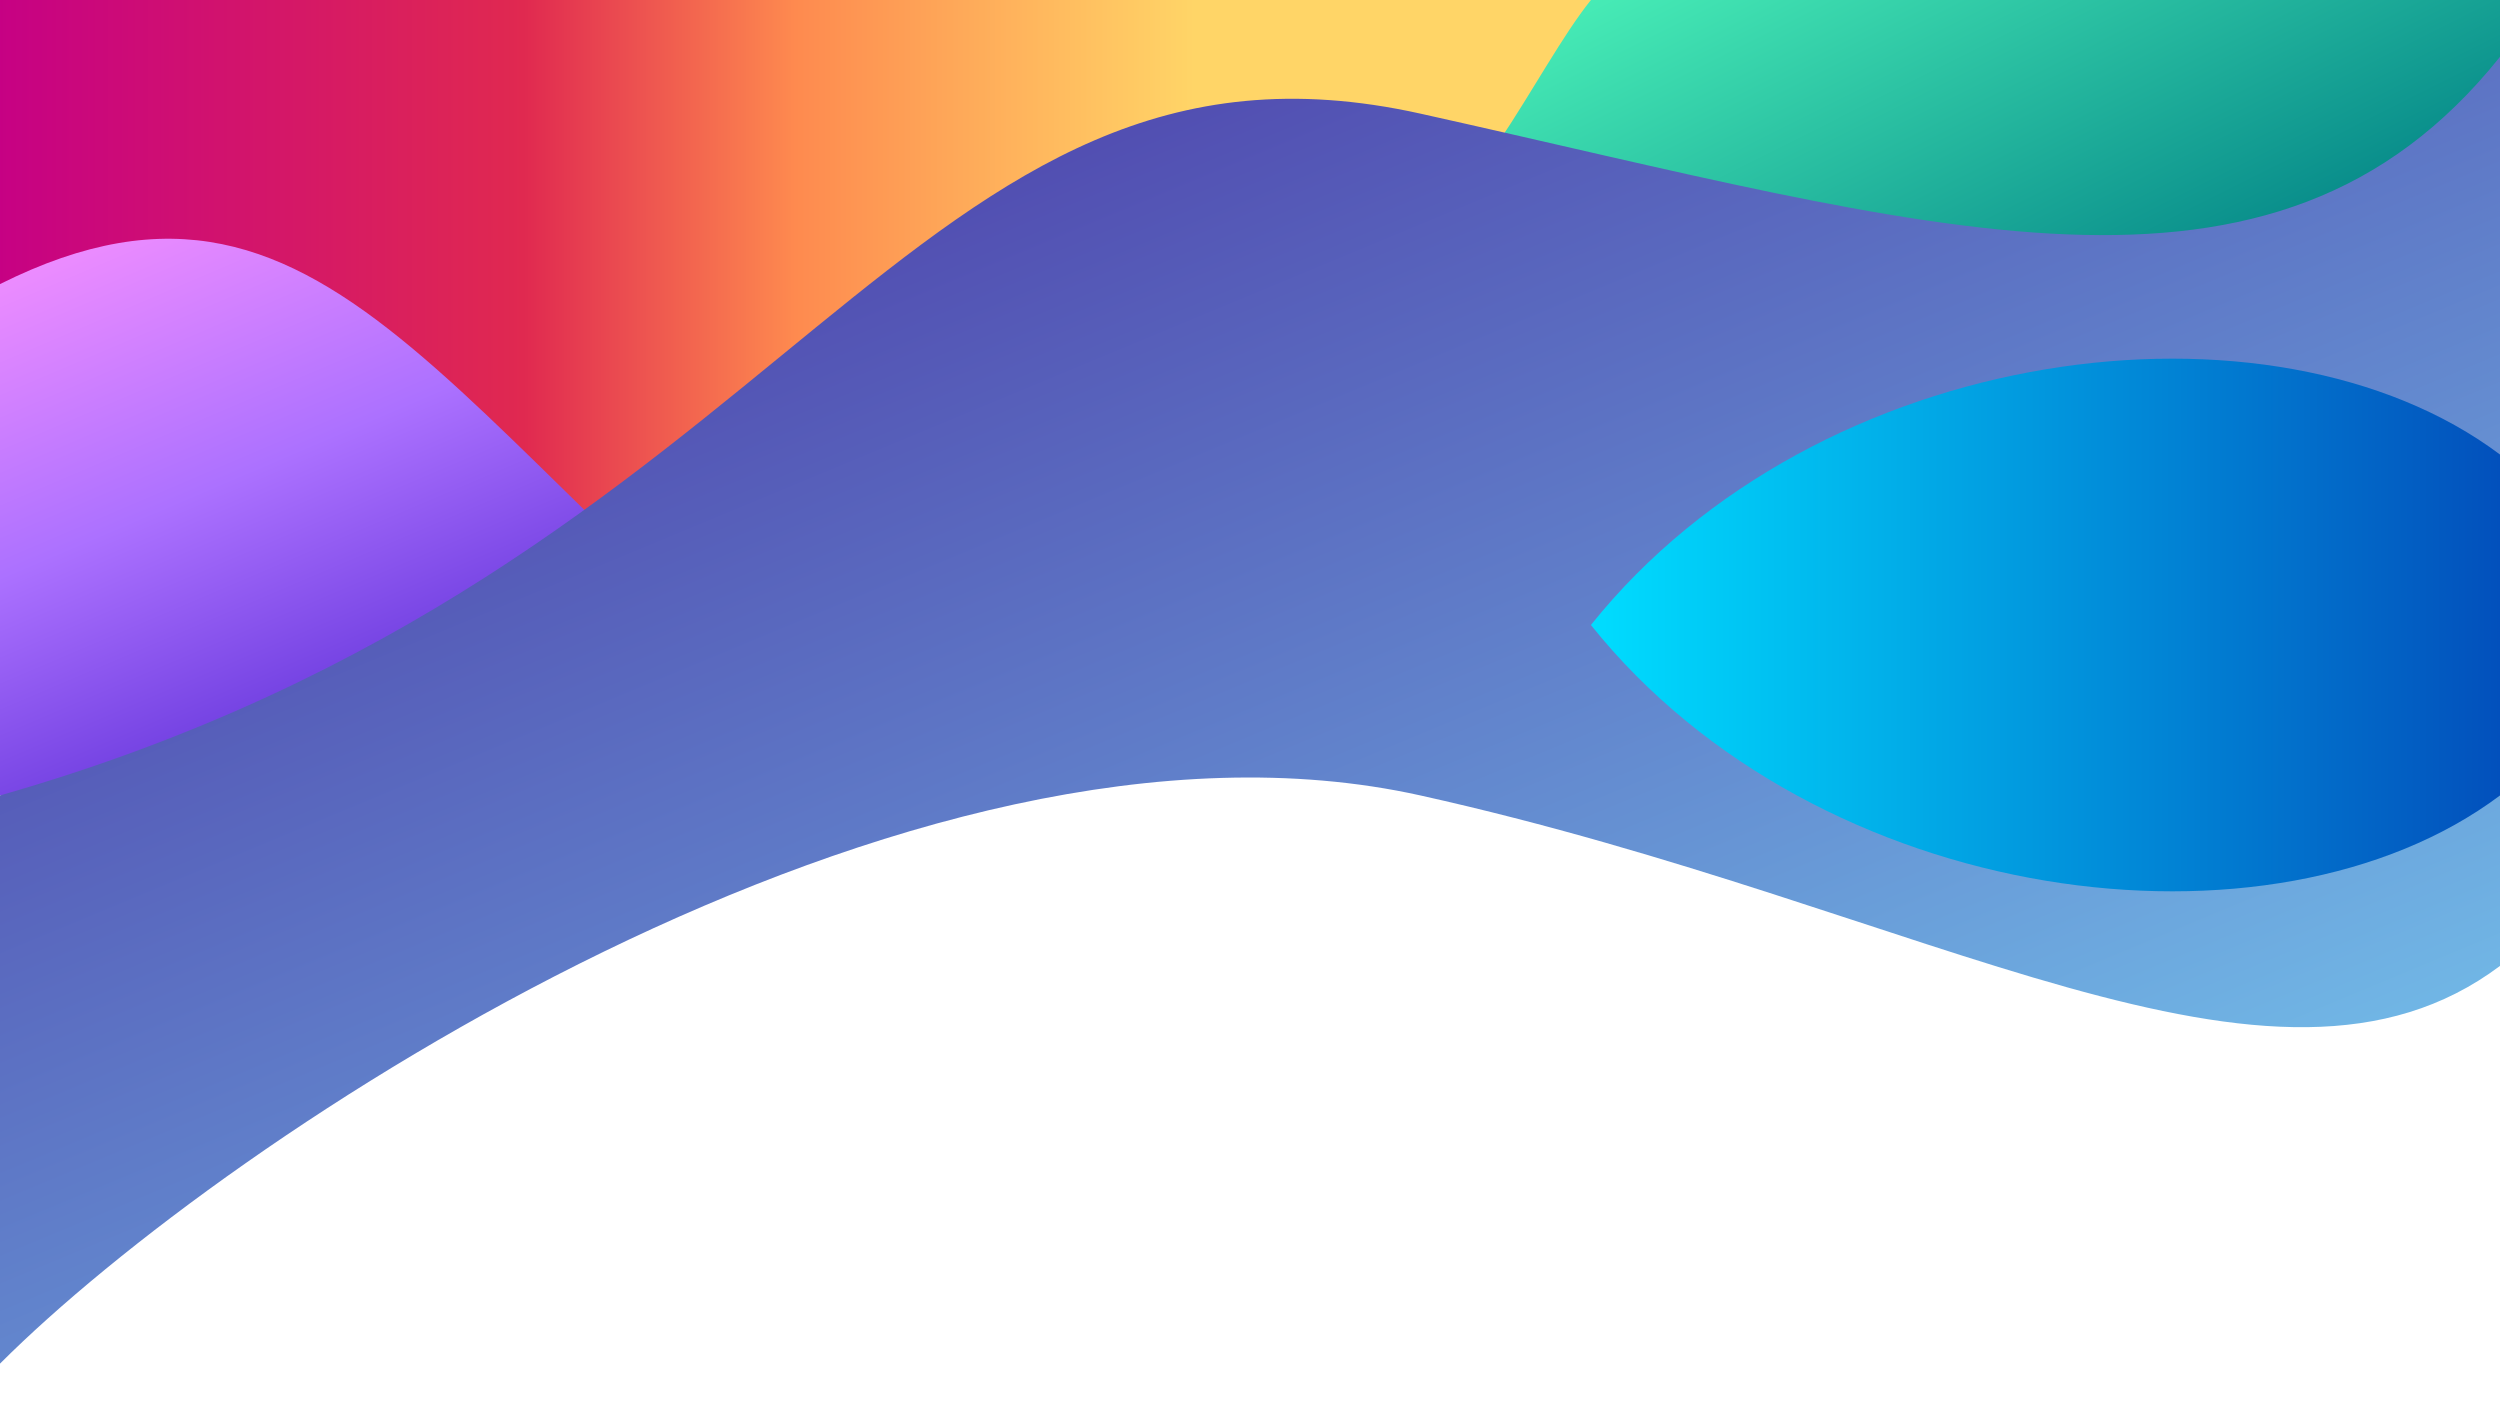
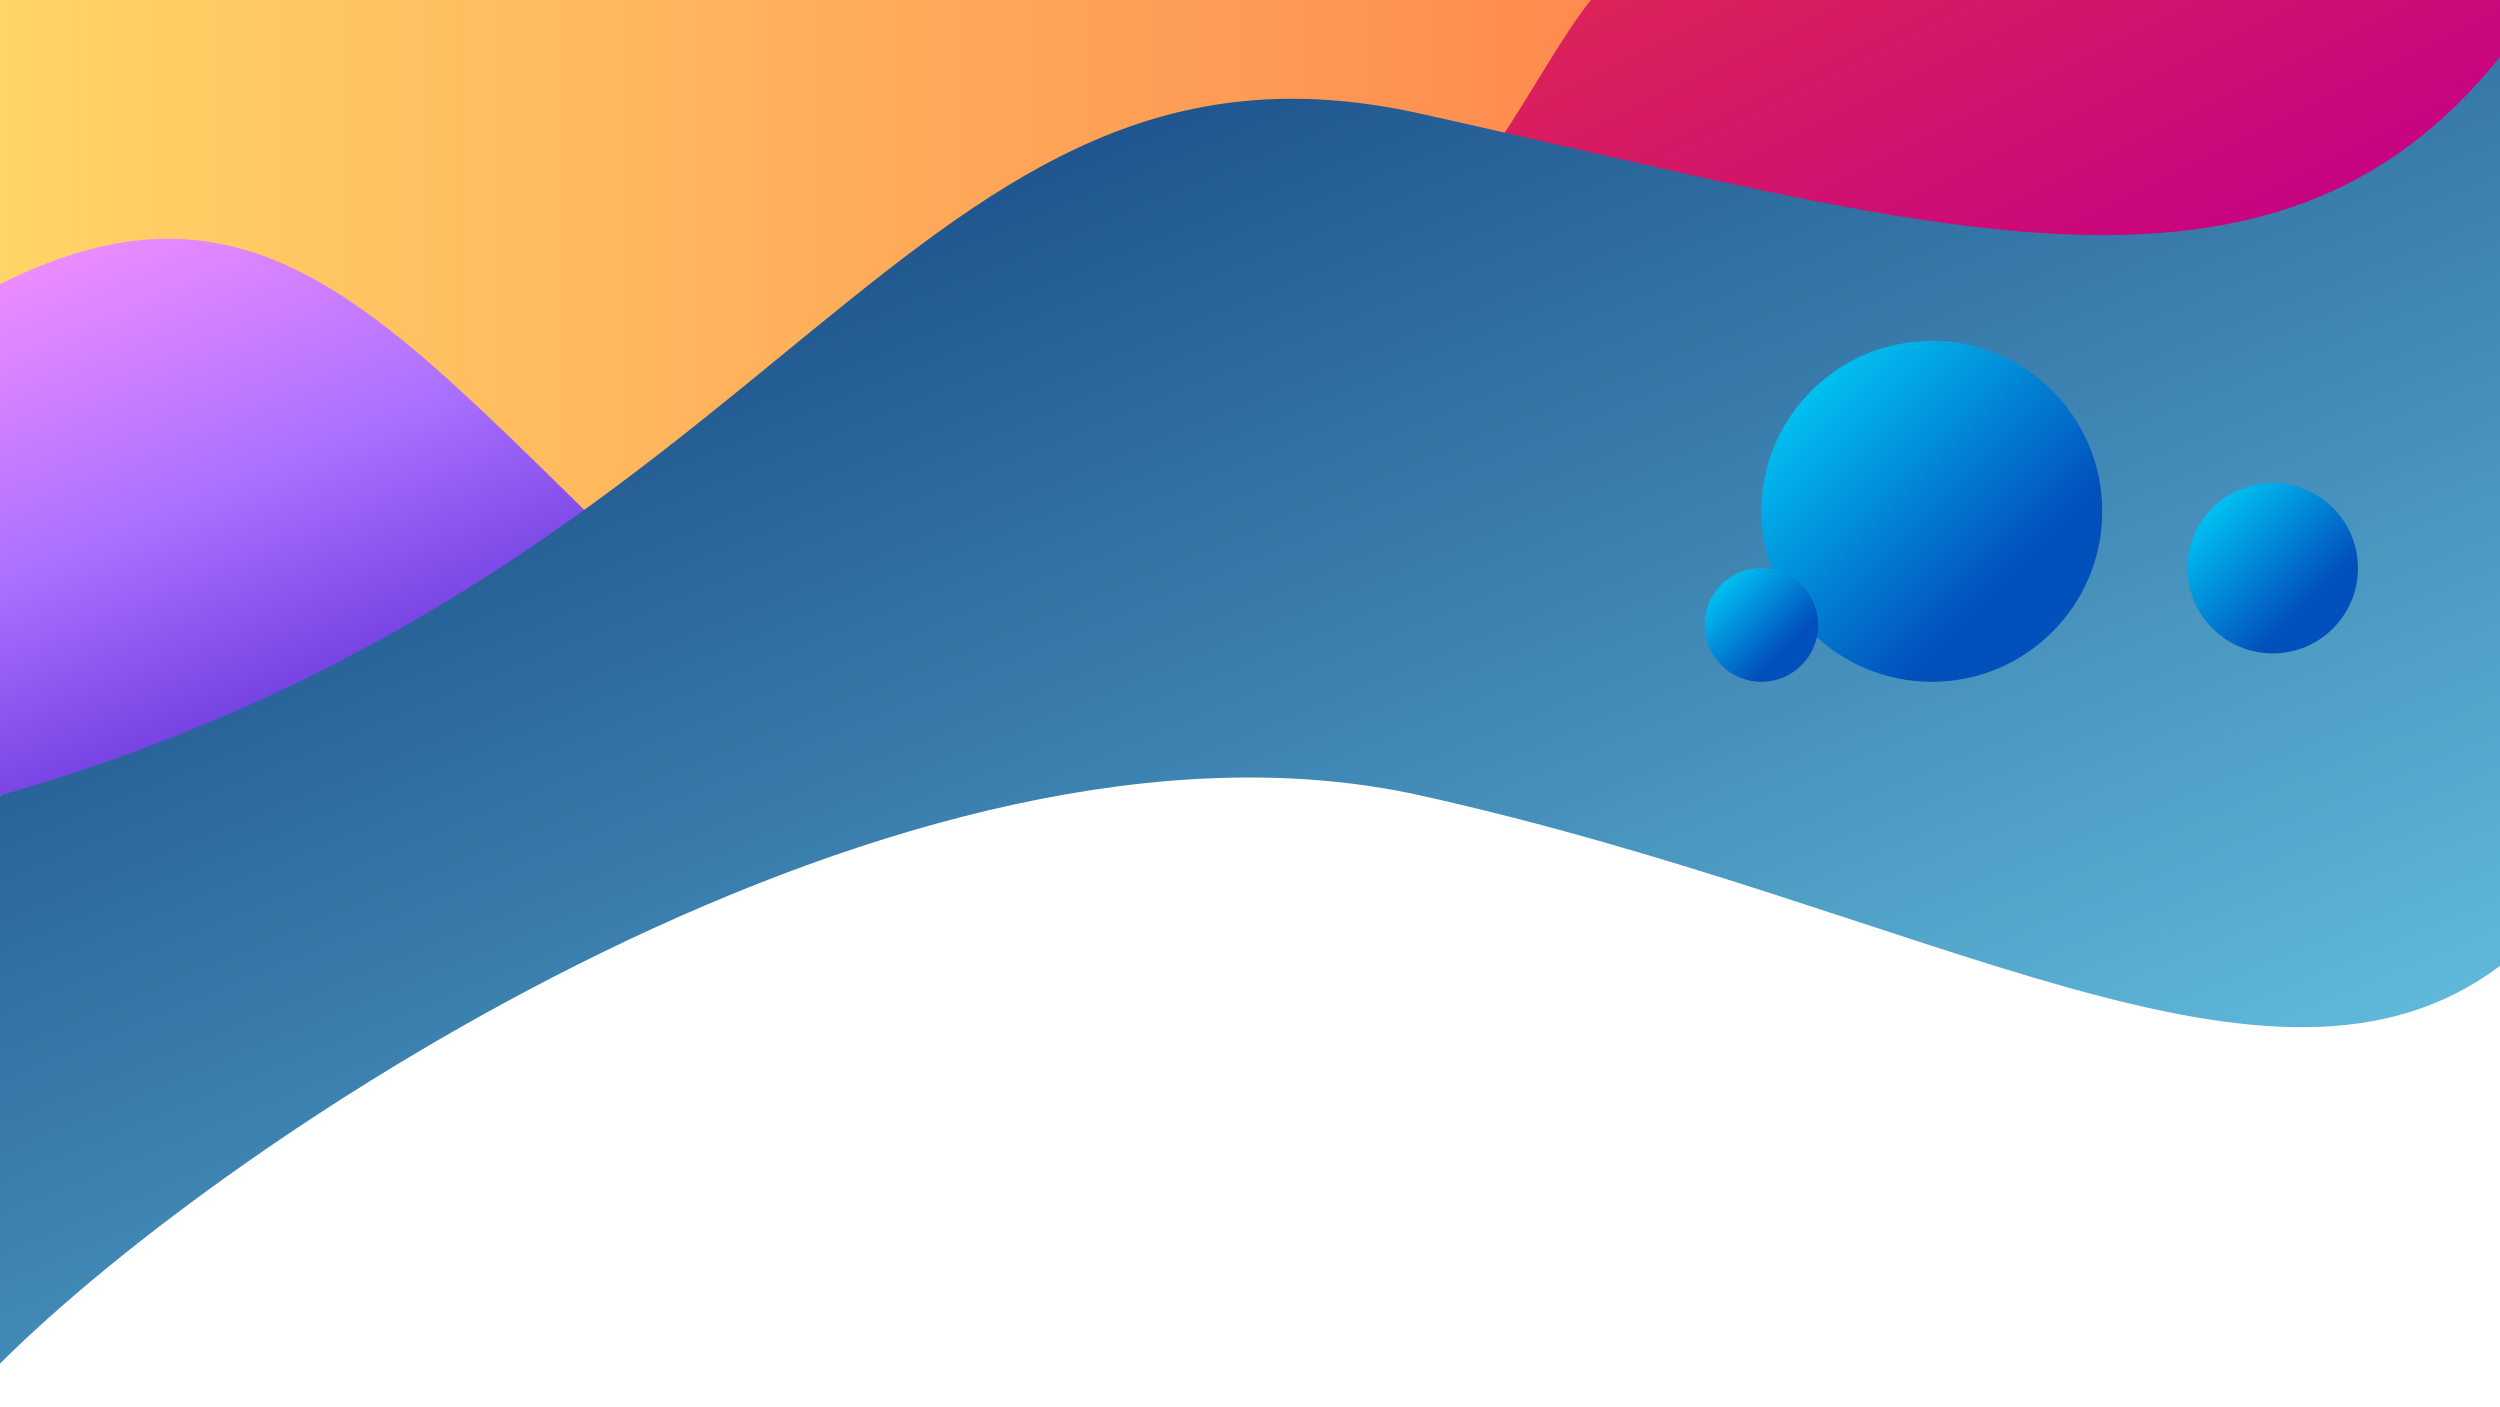
<svg xmlns="http://www.w3.org/2000/svg" viewBox="0 0 4400 2475" width="100%" height="100%">
  <defs>
    <linearGradient id="g1" x1="0%" x2="100%" y1="0%" y2="0%">
-       <stop offset="0%" stop-color="#C60184" />
-       <stop offset="33%" stop-color="#E02950" />
-       <stop offset="50%" stop-color="#FE8A4F" />
-       <stop offset="75%" stop-color="#FFD567" />
+       <stop offset="0%" stop-color="#FFD567" />
+       <stop offset="100%" stop-color="#FE8A4F" />
    </linearGradient>
    <linearGradient id="g2" x1="0%" x2="100%" y1="0%" y2="0%" gradientTransform="rotate(55)">
      <stop offset="0%" stop-color="#F690FF" />
      <stop offset="50%" stop-color="#AC71FF" />
      <stop offset="85%" stop-color="#7543E3" />
    </linearGradient>
    <linearGradient id="g3" x1="0%" x2="100%" y1="0%" y2="50%">
-       <stop offset="0%" stop-color="#53FEBE" />
-       <stop offset="100%" stop-color="#068989" />
+       <stop offset="0%" stop-color="#E02950" />
+       <stop offset="100%" stop-color="#C60184" />
    </linearGradient>
    <linearGradient id="g4" x1="0%" x2="100%" y1="0%" y2="125%">
-       <stop offset="0%" stop-color="#46279E" />
+       <stop offset="0%" stop-color="#073072" />
      <stop offset="100%" stop-color="#80EAFF" />
    </linearGradient>
-     <linearGradient id="g5">
+     <linearGradient id="g5" gradientTransform="rotate(45)">
      <stop offset="0%" stop-color="#00DDFF" />
      <stop offset="100%" stop-color="#0250BC" />
    </linearGradient>
  </defs>
  <path d="M 0 0              L 2800 0              L 2800 1100              L 0 1100              Z" fill="url(#g1)" />
  <path d="M 0 500              C 600 200 800 800 1600 1400              L 0 1400              Z" fill="url(#g2)" />
  <path d="M 2400 500              C 2600 375 2700 125 2800 0              L 4400 0              L 4400 500              Z" fill="url(#g3)" />
  <path d="M 0 1400              C 1400 1000 1600 0 2500 200              C 3400 400 4000 600 4400 100              L 4400 1700              C 4000 2000 3400 1600 2500 1400              C 1600 1200 400 2000 0 2400              Z" fill="url(#g4)" />
-   <path d="M 2800 1100              C 3200 600 4000 500 4400 800              L 4400 1400              C 4000 1700 3200 1600 2800 1100              " fill="url(#g5)" />
+   <circle r="300" cx="3400" cy="900" fill="url(#g5)" />
+   <circle r="150" cx="4000" cy="1000" fill="url(#g5)" />
+   <circle r="100" cx="3100" cy="1100" fill="url(#g5)" />
</svg>
